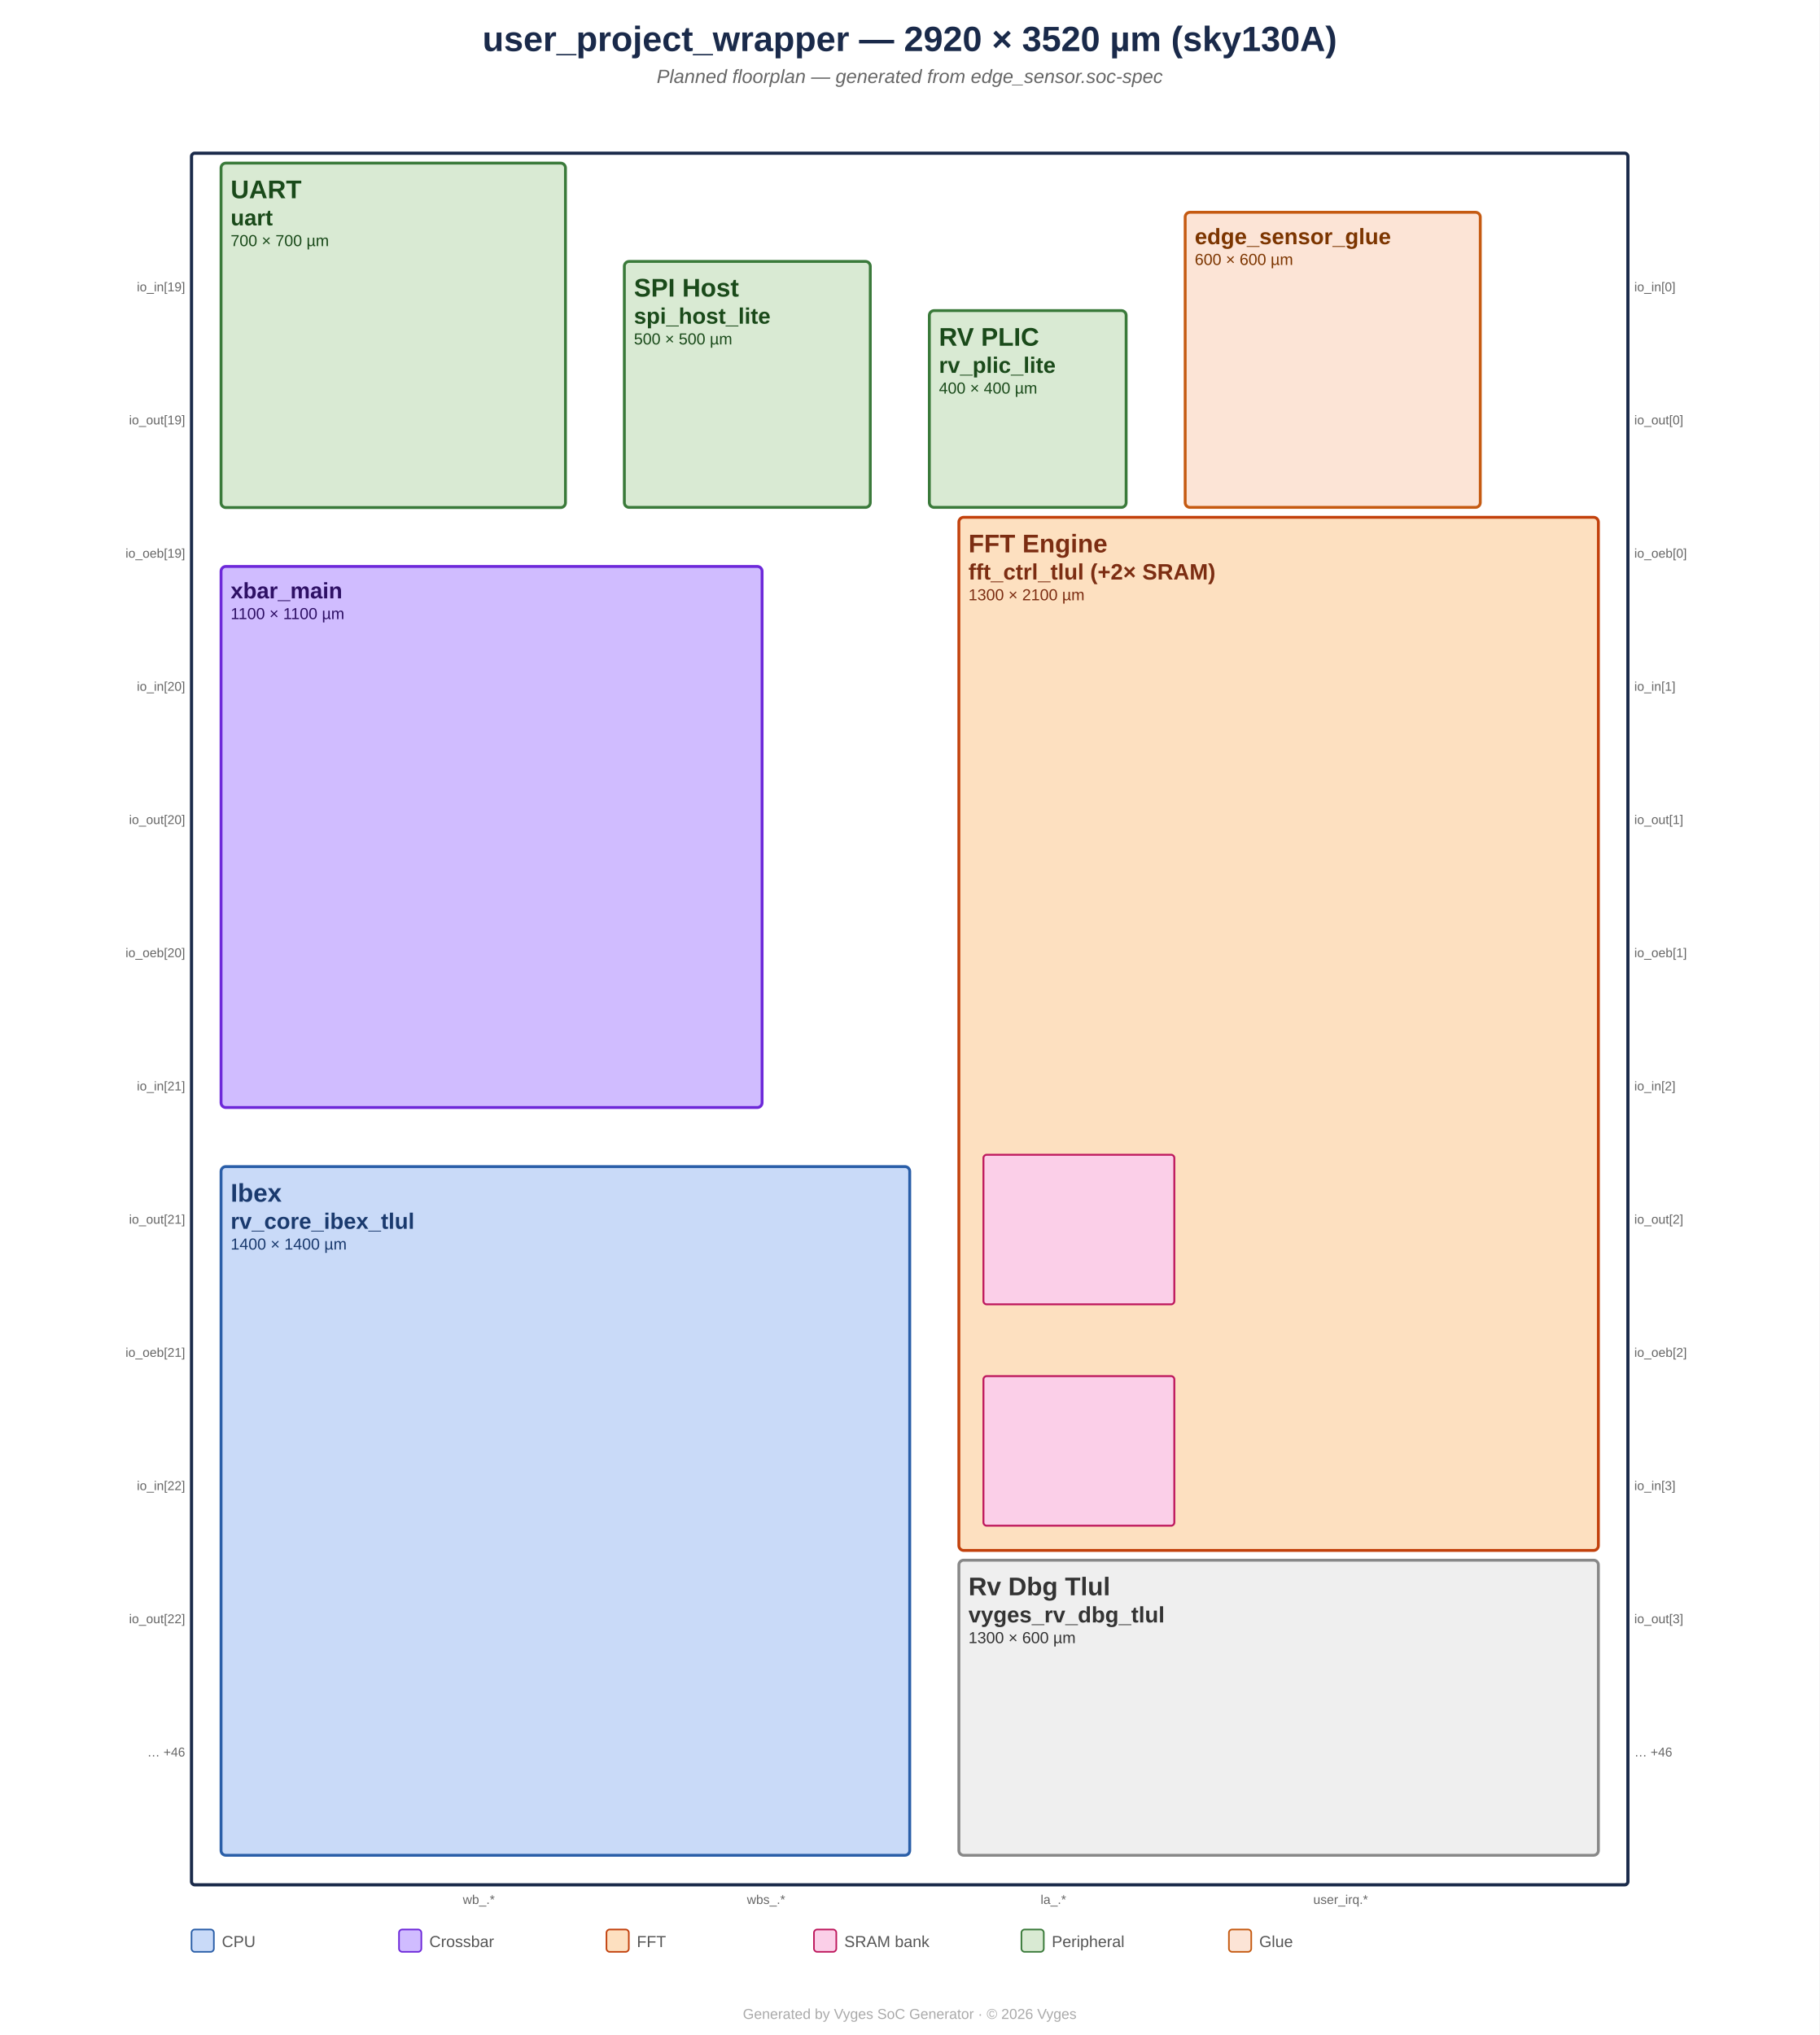
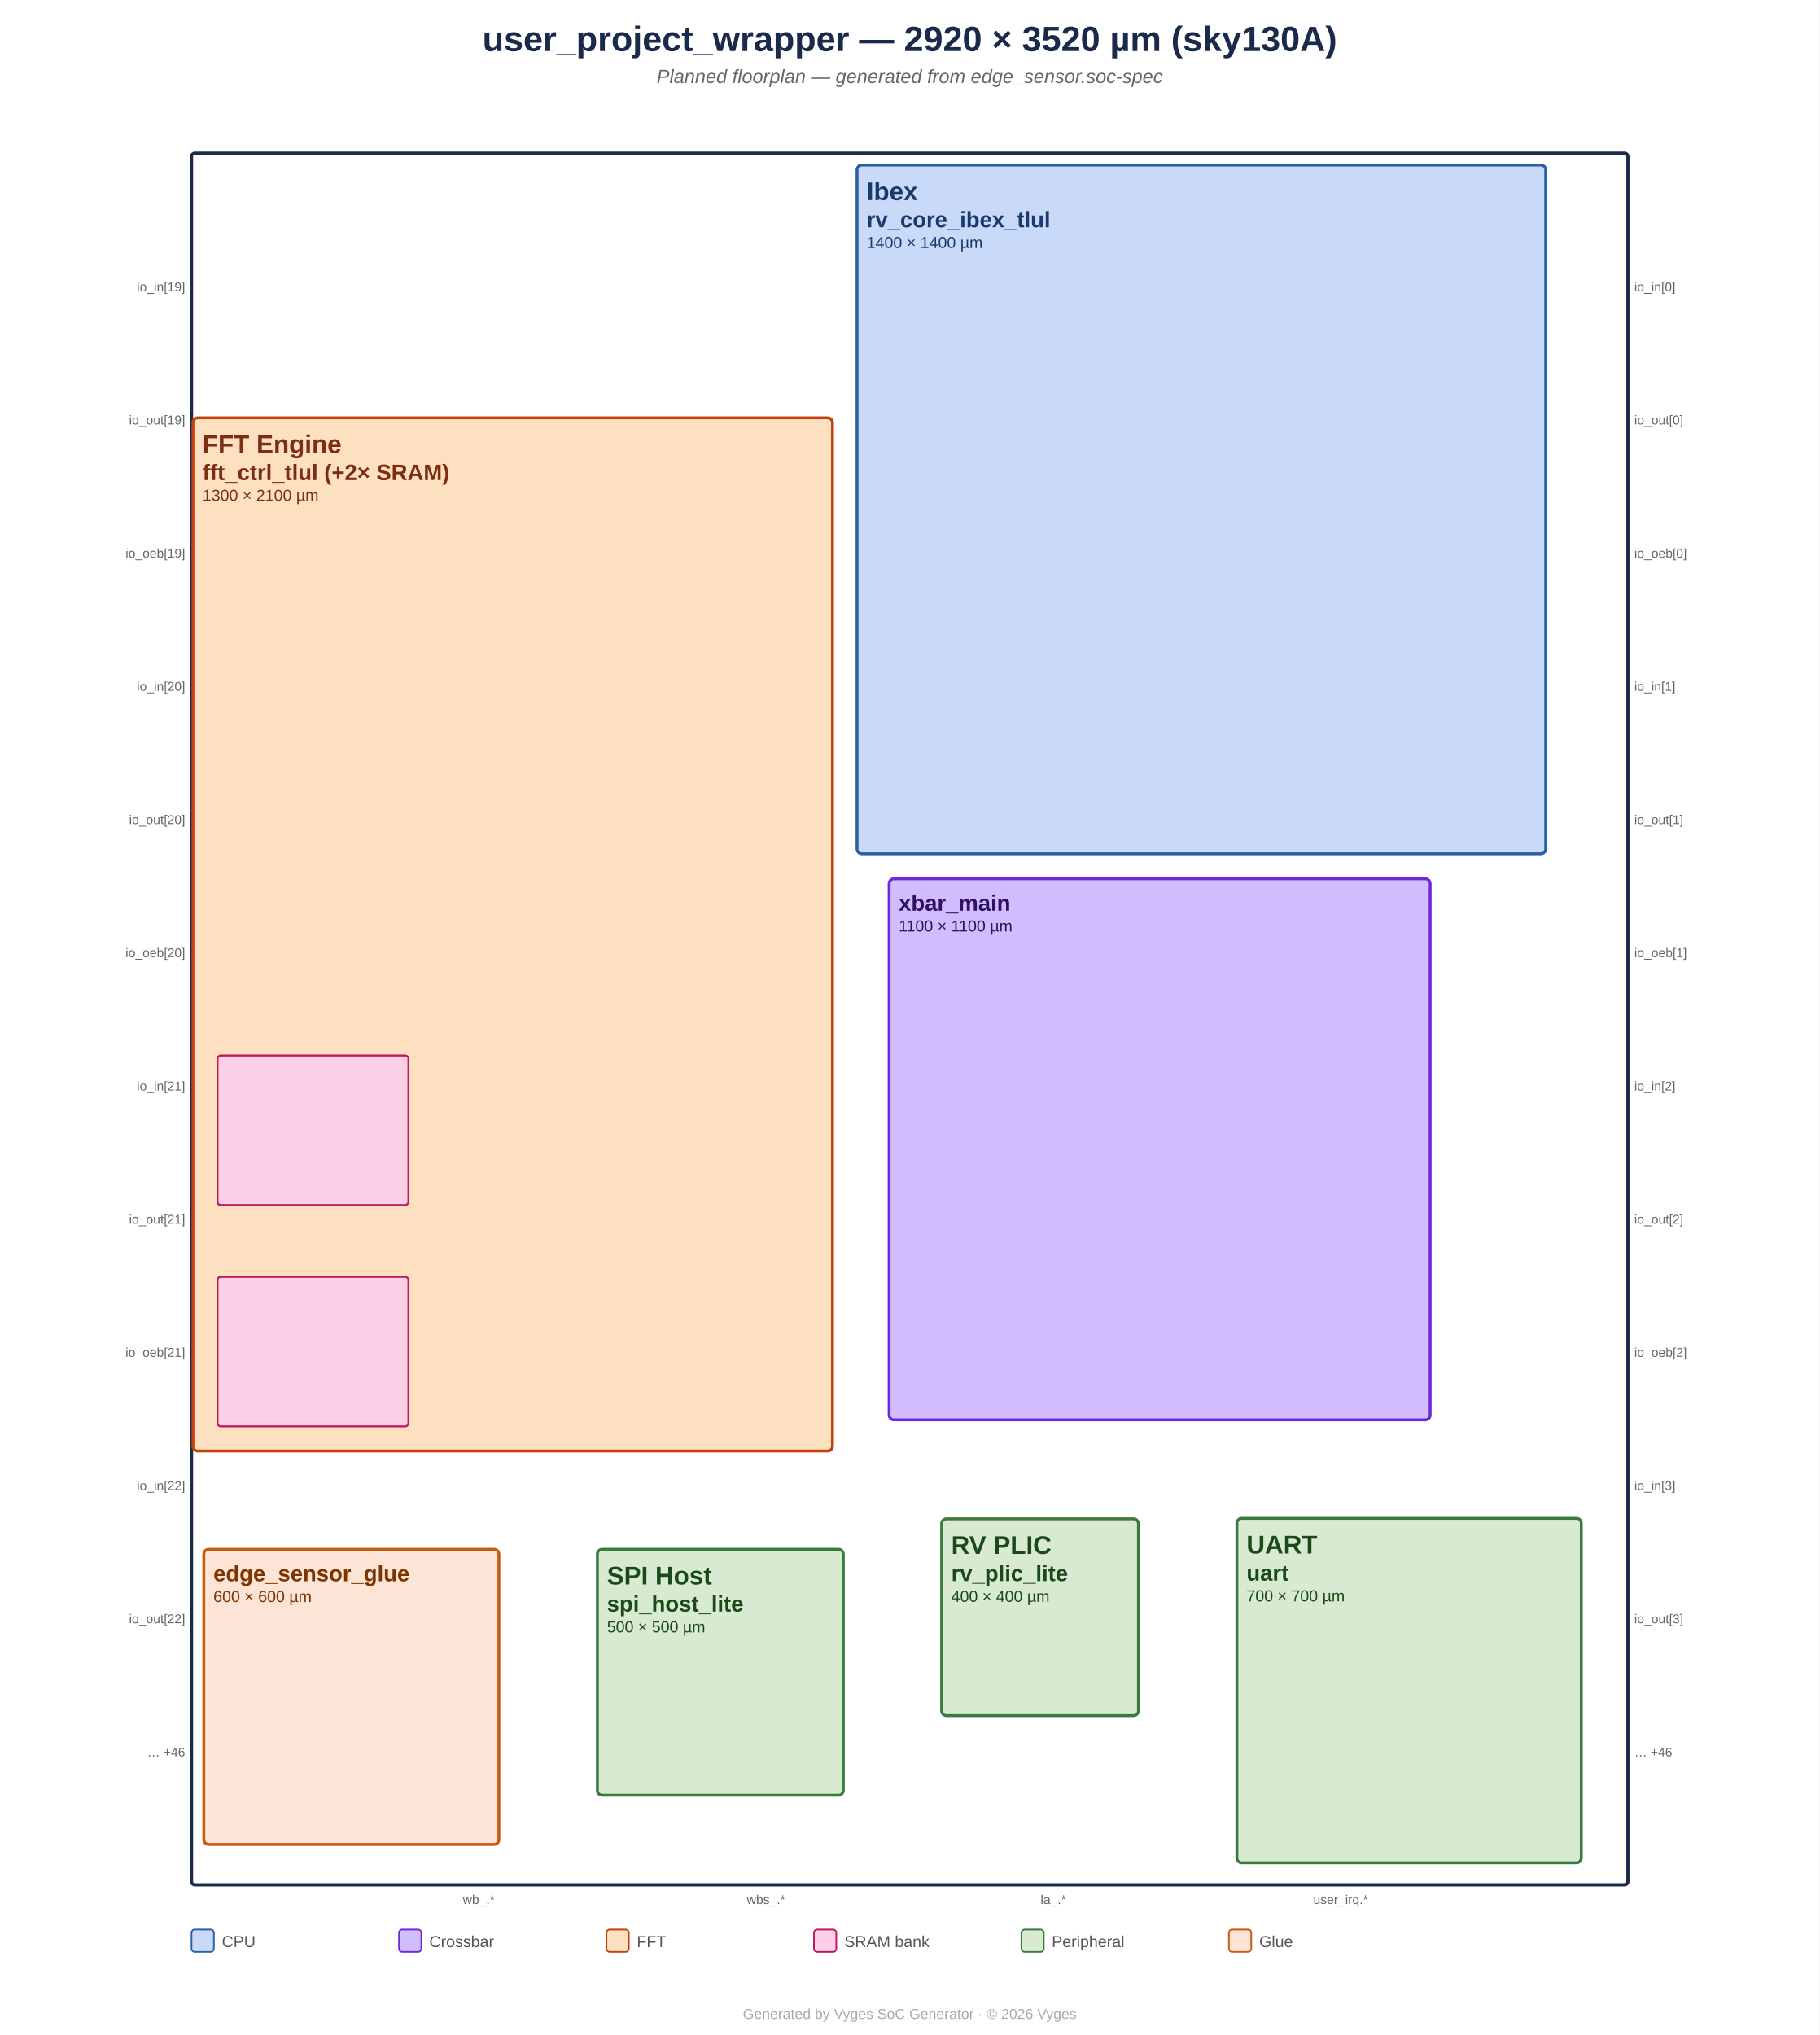
<svg xmlns="http://www.w3.org/2000/svg" width="1140" height="1275" viewBox="0 0 1140 1275">
  <rect width="100%" height="100%" fill="#ffffff" />
  <text x="570.0" y="32.0" text-anchor="middle" style="font-size:22px;font-family:system-ui,-apple-system,'Segoe UI',Arial,sans-serif;fill:#1a2a4a;font-weight:bold">user_project_wrapper  —  2920 × 3520 µm  (sky130A)</text>
  <text x="570.0" y="52.0" text-anchor="middle" style="font-size:12px;font-family:system-ui,-apple-system,'Segoe UI',Arial,sans-serif;fill:#666666;font-weight:normal;font-style:italic">Planned floorplan — generated from edge_sensor.soc-spec</text>
  <rect x="120.0" y="96.0" width="900.0" height="1084.9" rx="2" fill="#ffffff" stroke="#1a2a4a" stroke-width="2.0" />
-   <rect x="600.8" y="324.1" width="400.7" height="647.3" rx="3" fill="#fde0c0" stroke="#c2410c" stroke-width="1.8" />
-   <text x="606.8" y="346.1" text-anchor="start" style="font-size:16px;font-family:system-ui,-apple-system,'Segoe UI',Arial,sans-serif;fill:#7c2d12;font-weight:bold">FFT Engine</text>
-   <text x="606.8" y="363.1" text-anchor="start" style="font-size:14px;font-family:system-ui,-apple-system,'Segoe UI',Arial,sans-serif;fill:#7c2d12;font-weight:bold">fft_ctrl_tlul  (+2× SRAM)</text>
-   <text x="606.8" y="376.1" text-anchor="start" style="font-size:10px;font-family:system-ui,-apple-system,'Segoe UI',Arial,sans-serif;fill:#7c2d12;font-weight:normal">1300 × 2100 µm</text>
-   <rect x="616.2" y="862.2" width="119.6" height="93.7" rx="2" fill="#fbcfe8" stroke="#be185d" stroke-width="1.2" />
-   <rect x="616.2" y="723.5" width="119.6" height="93.7" rx="2" fill="#fbcfe8" stroke="#be185d" stroke-width="1.2" />
-   <rect x="138.5" y="730.9" width="431.5" height="431.5" rx="3" fill="#c9daf8" stroke="#2a5ea8" stroke-width="1.8" />
-   <text x="144.5" y="752.9" text-anchor="start" style="font-size:16px;font-family:system-ui,-apple-system,'Segoe UI',Arial,sans-serif;fill:#1a3a6e;font-weight:bold">Ibex</text>
-   <text x="144.5" y="769.9" text-anchor="start" style="font-size:14px;font-family:system-ui,-apple-system,'Segoe UI',Arial,sans-serif;fill:#1a3a6e;font-weight:bold">rv_core_ibex_tlul</text>
-   <text x="144.5" y="782.9" text-anchor="start" style="font-size:10px;font-family:system-ui,-apple-system,'Segoe UI',Arial,sans-serif;fill:#1a3a6e;font-weight:normal">1400 × 1400 µm</text>
-   <rect x="138.5" y="354.9" width="339.0" height="339.0" rx="3" fill="#d0bcff" stroke="#6d28d9" stroke-width="1.8" />
-   <text x="144.5" y="374.9" text-anchor="start" style="font-size:14px;font-family:system-ui,-apple-system,'Segoe UI',Arial,sans-serif;fill:#2e1065;font-weight:bold">xbar_main</text>
-   <text x="144.5" y="387.9" text-anchor="start" style="font-size:10px;font-family:system-ui,-apple-system,'Segoe UI',Arial,sans-serif;fill:#2e1065;font-weight:normal">1100 × 1100 µm</text>
-   <rect x="600.8" y="977.5" width="400.7" height="184.9" rx="3" fill="#efefef" stroke="#888888" stroke-width="1.8" />
-   <text x="606.8" y="999.5" text-anchor="start" style="font-size:16px;font-family:system-ui,-apple-system,'Segoe UI',Arial,sans-serif;fill:#333333;font-weight:bold">Rv Dbg Tlul</text>
-   <text x="606.8" y="1016.5" text-anchor="start" style="font-size:14px;font-family:system-ui,-apple-system,'Segoe UI',Arial,sans-serif;fill:#333333;font-weight:bold">vyges_rv_dbg_tlul</text>
-   <text x="606.8" y="1029.5" text-anchor="start" style="font-size:10px;font-family:system-ui,-apple-system,'Segoe UI',Arial,sans-serif;fill:#333333;font-weight:normal">1300 × 600 µm</text>
-   <rect x="138.5" y="102.2" width="215.8" height="215.8" rx="3" fill="#d9ead3" stroke="#3a7a3a" stroke-width="1.8" />
-   <text x="144.5" y="124.2" text-anchor="start" style="font-size:16px;font-family:system-ui,-apple-system,'Segoe UI',Arial,sans-serif;fill:#1a4a1a;font-weight:bold">UART</text>
-   <text x="144.5" y="141.2" text-anchor="start" style="font-size:14px;font-family:system-ui,-apple-system,'Segoe UI',Arial,sans-serif;fill:#1a4a1a;font-weight:bold">uart</text>
-   <text x="144.5" y="154.2" text-anchor="start" style="font-size:10px;font-family:system-ui,-apple-system,'Segoe UI',Arial,sans-serif;fill:#1a4a1a;font-weight:normal">700 × 700 µm</text>
-   <rect x="742.6" y="133.0" width="184.9" height="184.9" rx="3" fill="#fce4d6" stroke="#c55a11" stroke-width="1.8" />
-   <text x="748.6" y="153.0" text-anchor="start" style="font-size:14px;font-family:system-ui,-apple-system,'Segoe UI',Arial,sans-serif;fill:#7c3500;font-weight:bold">edge_sensor_glue</text>
-   <text x="748.6" y="166.0" text-anchor="start" style="font-size:10px;font-family:system-ui,-apple-system,'Segoe UI',Arial,sans-serif;fill:#7c3500;font-weight:normal">600 × 600 µm</text>
-   <rect x="391.2" y="163.8" width="154.1" height="154.1" rx="3" fill="#d9ead3" stroke="#3a7a3a" stroke-width="1.8" />
-   <text x="397.2" y="185.8" text-anchor="start" style="font-size:16px;font-family:system-ui,-apple-system,'Segoe UI',Arial,sans-serif;fill:#1a4a1a;font-weight:bold">SPI Host</text>
-   <text x="397.2" y="202.8" text-anchor="start" style="font-size:14px;font-family:system-ui,-apple-system,'Segoe UI',Arial,sans-serif;fill:#1a4a1a;font-weight:bold">spi_host_lite</text>
-   <text x="397.2" y="215.8" text-anchor="start" style="font-size:10px;font-family:system-ui,-apple-system,'Segoe UI',Arial,sans-serif;fill:#1a4a1a;font-weight:normal">500 × 500 µm</text>
-   <rect x="582.3" y="194.6" width="123.3" height="123.3" rx="3" fill="#d9ead3" stroke="#3a7a3a" stroke-width="1.8" />
-   <text x="588.3" y="216.6" text-anchor="start" style="font-size:16px;font-family:system-ui,-apple-system,'Segoe UI',Arial,sans-serif;fill:#1a4a1a;font-weight:bold">RV PLIC</text>
-   <text x="588.3" y="233.6" text-anchor="start" style="font-size:14px;font-family:system-ui,-apple-system,'Segoe UI',Arial,sans-serif;fill:#1a4a1a;font-weight:bold">rv_plic_lite</text>
-   <text x="588.3" y="246.6" text-anchor="start" style="font-size:10px;font-family:system-ui,-apple-system,'Segoe UI',Arial,sans-serif;fill:#1a4a1a;font-weight:normal">400 × 400 µm</text>
+   <rect x="120.9" y="261.8" width="400.7" height="647.3" rx="3" fill="#fde0c0" stroke="#c2410c" stroke-width="1.8" />
+   <text x="126.9" y="283.8" text-anchor="start" style="font-size:16px;font-family:system-ui,-apple-system,'Segoe UI',Arial,sans-serif;fill:#7c2d12;font-weight:bold">FFT Engine</text>
+   <text x="126.9" y="300.8" text-anchor="start" style="font-size:14px;font-family:system-ui,-apple-system,'Segoe UI',Arial,sans-serif;fill:#7c2d12;font-weight:bold">fft_ctrl_tlul  (+2× SRAM)</text>
+   <text x="126.9" y="313.8" text-anchor="start" style="font-size:10px;font-family:system-ui,-apple-system,'Segoe UI',Arial,sans-serif;fill:#7c2d12;font-weight:normal">1300 × 2100 µm</text>
+   <rect x="136.3" y="800.0" width="119.6" height="93.7" rx="2" fill="#fbcfe8" stroke="#be185d" stroke-width="1.2" />
+   <rect x="136.3" y="661.3" width="119.6" height="93.7" rx="2" fill="#fbcfe8" stroke="#be185d" stroke-width="1.2" />
+   <rect x="537.0" y="103.4" width="431.5" height="431.5" rx="3" fill="#c9daf8" stroke="#2a5ea8" stroke-width="1.8" />
+   <text x="543.0" y="125.4" text-anchor="start" style="font-size:16px;font-family:system-ui,-apple-system,'Segoe UI',Arial,sans-serif;fill:#1a3a6e;font-weight:bold">Ibex</text>
+   <text x="543.0" y="142.4" text-anchor="start" style="font-size:14px;font-family:system-ui,-apple-system,'Segoe UI',Arial,sans-serif;fill:#1a3a6e;font-weight:bold">rv_core_ibex_tlul</text>
+   <text x="543.0" y="155.4" text-anchor="start" style="font-size:10px;font-family:system-ui,-apple-system,'Segoe UI',Arial,sans-serif;fill:#1a3a6e;font-weight:normal">1400 × 1400 µm</text>
+   <rect x="557.1" y="550.6" width="339.0" height="339.0" rx="3" fill="#d0bcff" stroke="#6d28d9" stroke-width="1.8" />
+   <text x="563.1" y="570.6" text-anchor="start" style="font-size:14px;font-family:system-ui,-apple-system,'Segoe UI',Arial,sans-serif;fill:#2e1065;font-weight:bold">xbar_main</text>
+   <text x="563.1" y="583.6" text-anchor="start" style="font-size:10px;font-family:system-ui,-apple-system,'Segoe UI',Arial,sans-serif;fill:#2e1065;font-weight:normal">1100 × 1100 µm</text>
+   <rect x="775.0" y="951.3" width="215.8" height="215.8" rx="3" fill="#d9ead3" stroke="#3a7a3a" stroke-width="1.8" />
+   <text x="781.0" y="973.3" text-anchor="start" style="font-size:16px;font-family:system-ui,-apple-system,'Segoe UI',Arial,sans-serif;fill:#1a4a1a;font-weight:bold">UART</text>
+   <text x="781.0" y="990.3" text-anchor="start" style="font-size:14px;font-family:system-ui,-apple-system,'Segoe UI',Arial,sans-serif;fill:#1a4a1a;font-weight:bold">uart</text>
+   <text x="781.0" y="1003.3" text-anchor="start" style="font-size:10px;font-family:system-ui,-apple-system,'Segoe UI',Arial,sans-serif;fill:#1a4a1a;font-weight:normal">700 × 700 µm</text>
+   <rect x="127.7" y="970.7" width="184.9" height="184.9" rx="3" fill="#fce4d6" stroke="#c55a11" stroke-width="1.8" />
+   <text x="133.7" y="990.7" text-anchor="start" style="font-size:14px;font-family:system-ui,-apple-system,'Segoe UI',Arial,sans-serif;fill:#7c3500;font-weight:bold">edge_sensor_glue</text>
+   <text x="133.7" y="1003.7" text-anchor="start" style="font-size:10px;font-family:system-ui,-apple-system,'Segoe UI',Arial,sans-serif;fill:#7c3500;font-weight:normal">600 × 600 µm</text>
+   <rect x="374.3" y="970.7" width="154.1" height="154.1" rx="3" fill="#d9ead3" stroke="#3a7a3a" stroke-width="1.8" />
+   <text x="380.3" y="992.7" text-anchor="start" style="font-size:16px;font-family:system-ui,-apple-system,'Segoe UI',Arial,sans-serif;fill:#1a4a1a;font-weight:bold">SPI Host</text>
+   <text x="380.3" y="1009.7" text-anchor="start" style="font-size:14px;font-family:system-ui,-apple-system,'Segoe UI',Arial,sans-serif;fill:#1a4a1a;font-weight:bold">spi_host_lite</text>
+   <text x="380.3" y="1022.7" text-anchor="start" style="font-size:10px;font-family:system-ui,-apple-system,'Segoe UI',Arial,sans-serif;fill:#1a4a1a;font-weight:normal">500 × 500 µm</text>
+   <rect x="590.0" y="951.6" width="123.3" height="123.3" rx="3" fill="#d9ead3" stroke="#3a7a3a" stroke-width="1.8" />
+   <text x="596.0" y="973.6" text-anchor="start" style="font-size:16px;font-family:system-ui,-apple-system,'Segoe UI',Arial,sans-serif;fill:#1a4a1a;font-weight:bold">RV PLIC</text>
+   <text x="596.0" y="990.6" text-anchor="start" style="font-size:14px;font-family:system-ui,-apple-system,'Segoe UI',Arial,sans-serif;fill:#1a4a1a;font-weight:bold">rv_plic_lite</text>
+   <text x="596.0" y="1003.6" text-anchor="start" style="font-size:10px;font-family:system-ui,-apple-system,'Segoe UI',Arial,sans-serif;fill:#1a4a1a;font-weight:normal">400 × 400 µm</text>
  <text x="300.0" y="1192.9" text-anchor="middle" style="font-size:8px;font-family:system-ui,-apple-system,'Segoe UI',Arial,sans-serif;fill:#666666;font-weight:normal">wb_.*</text>
  <text x="480.0" y="1192.9" text-anchor="middle" style="font-size:8px;font-family:system-ui,-apple-system,'Segoe UI',Arial,sans-serif;fill:#666666;font-weight:normal">wbs_.*</text>
  <text x="660.0" y="1192.9" text-anchor="middle" style="font-size:8px;font-family:system-ui,-apple-system,'Segoe UI',Arial,sans-serif;fill:#666666;font-weight:normal">la_.*</text>
  <text x="840.0" y="1192.9" text-anchor="middle" style="font-size:8px;font-family:system-ui,-apple-system,'Segoe UI',Arial,sans-serif;fill:#666666;font-weight:normal">user_irq.*</text>
  <text x="1024.0" y="182.5" text-anchor="start" style="font-size:8px;font-family:system-ui,-apple-system,'Segoe UI',Arial,sans-serif;fill:#666666;font-weight:normal">io_in[0]</text>
  <text x="1024.0" y="265.9" text-anchor="start" style="font-size:8px;font-family:system-ui,-apple-system,'Segoe UI',Arial,sans-serif;fill:#666666;font-weight:normal">io_out[0]</text>
  <text x="1024.0" y="349.4" text-anchor="start" style="font-size:8px;font-family:system-ui,-apple-system,'Segoe UI',Arial,sans-serif;fill:#666666;font-weight:normal">io_oeb[0]</text>
  <text x="1024.0" y="432.8" text-anchor="start" style="font-size:8px;font-family:system-ui,-apple-system,'Segoe UI',Arial,sans-serif;fill:#666666;font-weight:normal">io_in[1]</text>
  <text x="1024.0" y="516.3" text-anchor="start" style="font-size:8px;font-family:system-ui,-apple-system,'Segoe UI',Arial,sans-serif;fill:#666666;font-weight:normal">io_out[1]</text>
  <text x="1024.0" y="599.7" text-anchor="start" style="font-size:8px;font-family:system-ui,-apple-system,'Segoe UI',Arial,sans-serif;fill:#666666;font-weight:normal">io_oeb[1]</text>
  <text x="1024.0" y="683.2" text-anchor="start" style="font-size:8px;font-family:system-ui,-apple-system,'Segoe UI',Arial,sans-serif;fill:#666666;font-weight:normal">io_in[2]</text>
  <text x="1024.0" y="766.7" text-anchor="start" style="font-size:8px;font-family:system-ui,-apple-system,'Segoe UI',Arial,sans-serif;fill:#666666;font-weight:normal">io_out[2]</text>
  <text x="1024.0" y="850.1" text-anchor="start" style="font-size:8px;font-family:system-ui,-apple-system,'Segoe UI',Arial,sans-serif;fill:#666666;font-weight:normal">io_oeb[2]</text>
  <text x="1024.0" y="933.6" text-anchor="start" style="font-size:8px;font-family:system-ui,-apple-system,'Segoe UI',Arial,sans-serif;fill:#666666;font-weight:normal">io_in[3]</text>
  <text x="1024.0" y="1017.0" text-anchor="start" style="font-size:8px;font-family:system-ui,-apple-system,'Segoe UI',Arial,sans-serif;fill:#666666;font-weight:normal">io_out[3]</text>
  <text x="1024.0" y="1100.5" text-anchor="start" style="font-size:8px;font-family:system-ui,-apple-system,'Segoe UI',Arial,sans-serif;fill:#666666;font-weight:normal">… +46</text>
  <text x="116.0" y="182.5" text-anchor="end" style="font-size:8px;font-family:system-ui,-apple-system,'Segoe UI',Arial,sans-serif;fill:#666666;font-weight:normal">io_in[19]</text>
  <text x="116.0" y="265.9" text-anchor="end" style="font-size:8px;font-family:system-ui,-apple-system,'Segoe UI',Arial,sans-serif;fill:#666666;font-weight:normal">io_out[19]</text>
  <text x="116.0" y="349.4" text-anchor="end" style="font-size:8px;font-family:system-ui,-apple-system,'Segoe UI',Arial,sans-serif;fill:#666666;font-weight:normal">io_oeb[19]</text>
  <text x="116.0" y="432.8" text-anchor="end" style="font-size:8px;font-family:system-ui,-apple-system,'Segoe UI',Arial,sans-serif;fill:#666666;font-weight:normal">io_in[20]</text>
  <text x="116.0" y="516.3" text-anchor="end" style="font-size:8px;font-family:system-ui,-apple-system,'Segoe UI',Arial,sans-serif;fill:#666666;font-weight:normal">io_out[20]</text>
  <text x="116.0" y="599.7" text-anchor="end" style="font-size:8px;font-family:system-ui,-apple-system,'Segoe UI',Arial,sans-serif;fill:#666666;font-weight:normal">io_oeb[20]</text>
  <text x="116.0" y="683.2" text-anchor="end" style="font-size:8px;font-family:system-ui,-apple-system,'Segoe UI',Arial,sans-serif;fill:#666666;font-weight:normal">io_in[21]</text>
  <text x="116.0" y="766.7" text-anchor="end" style="font-size:8px;font-family:system-ui,-apple-system,'Segoe UI',Arial,sans-serif;fill:#666666;font-weight:normal">io_out[21]</text>
  <text x="116.0" y="850.1" text-anchor="end" style="font-size:8px;font-family:system-ui,-apple-system,'Segoe UI',Arial,sans-serif;fill:#666666;font-weight:normal">io_oeb[21]</text>
  <text x="116.0" y="933.6" text-anchor="end" style="font-size:8px;font-family:system-ui,-apple-system,'Segoe UI',Arial,sans-serif;fill:#666666;font-weight:normal">io_in[22]</text>
  <text x="116.0" y="1017.0" text-anchor="end" style="font-size:8px;font-family:system-ui,-apple-system,'Segoe UI',Arial,sans-serif;fill:#666666;font-weight:normal">io_out[22]</text>
  <text x="116.0" y="1100.5" text-anchor="end" style="font-size:8px;font-family:system-ui,-apple-system,'Segoe UI',Arial,sans-serif;fill:#666666;font-weight:normal">… +46</text>
  <rect x="120.0" y="1208.9" width="14.0" height="14.0" rx="2" fill="#c9daf8" stroke="#2a5ea8" stroke-width="1.0" />
  <text x="139.0" y="1219.9" text-anchor="start" style="font-size:10px;font-family:system-ui,-apple-system,'Segoe UI',Arial,sans-serif;fill:#555555;font-weight:normal">CPU</text>
  <rect x="250.0" y="1208.9" width="14.0" height="14.0" rx="2" fill="#d0bcff" stroke="#6d28d9" stroke-width="1.0" />
  <text x="269.0" y="1219.9" text-anchor="start" style="font-size:10px;font-family:system-ui,-apple-system,'Segoe UI',Arial,sans-serif;fill:#555555;font-weight:normal">Crossbar</text>
  <rect x="380.0" y="1208.9" width="14.0" height="14.0" rx="2" fill="#fde0c0" stroke="#c2410c" stroke-width="1.0" />
  <text x="399.0" y="1219.9" text-anchor="start" style="font-size:10px;font-family:system-ui,-apple-system,'Segoe UI',Arial,sans-serif;fill:#555555;font-weight:normal">FFT</text>
  <rect x="510.0" y="1208.9" width="14.0" height="14.0" rx="2" fill="#fbcfe8" stroke="#be185d" stroke-width="1.0" />
  <text x="529.0" y="1219.9" text-anchor="start" style="font-size:10px;font-family:system-ui,-apple-system,'Segoe UI',Arial,sans-serif;fill:#555555;font-weight:normal">SRAM bank</text>
  <rect x="640.0" y="1208.9" width="14.0" height="14.0" rx="2" fill="#d9ead3" stroke="#3a7a3a" stroke-width="1.0" />
  <text x="659.0" y="1219.9" text-anchor="start" style="font-size:10px;font-family:system-ui,-apple-system,'Segoe UI',Arial,sans-serif;fill:#555555;font-weight:normal">Peripheral</text>
  <rect x="770.0" y="1208.9" width="14.0" height="14.0" rx="2" fill="#fce4d6" stroke="#c55a11" stroke-width="1.0" />
  <text x="789.0" y="1219.9" text-anchor="start" style="font-size:10px;font-family:system-ui,-apple-system,'Segoe UI',Arial,sans-serif;fill:#555555;font-weight:normal">Glue</text>
  <text x="570.0" y="1264.9" text-anchor="middle" style="font-size:9px;font-family:system-ui,-apple-system,'Segoe UI',Arial,sans-serif;fill:#aaaaaa;font-weight:normal">Generated by Vyges SoC Generator  ·  © 2026 Vyges</text>
</svg>
